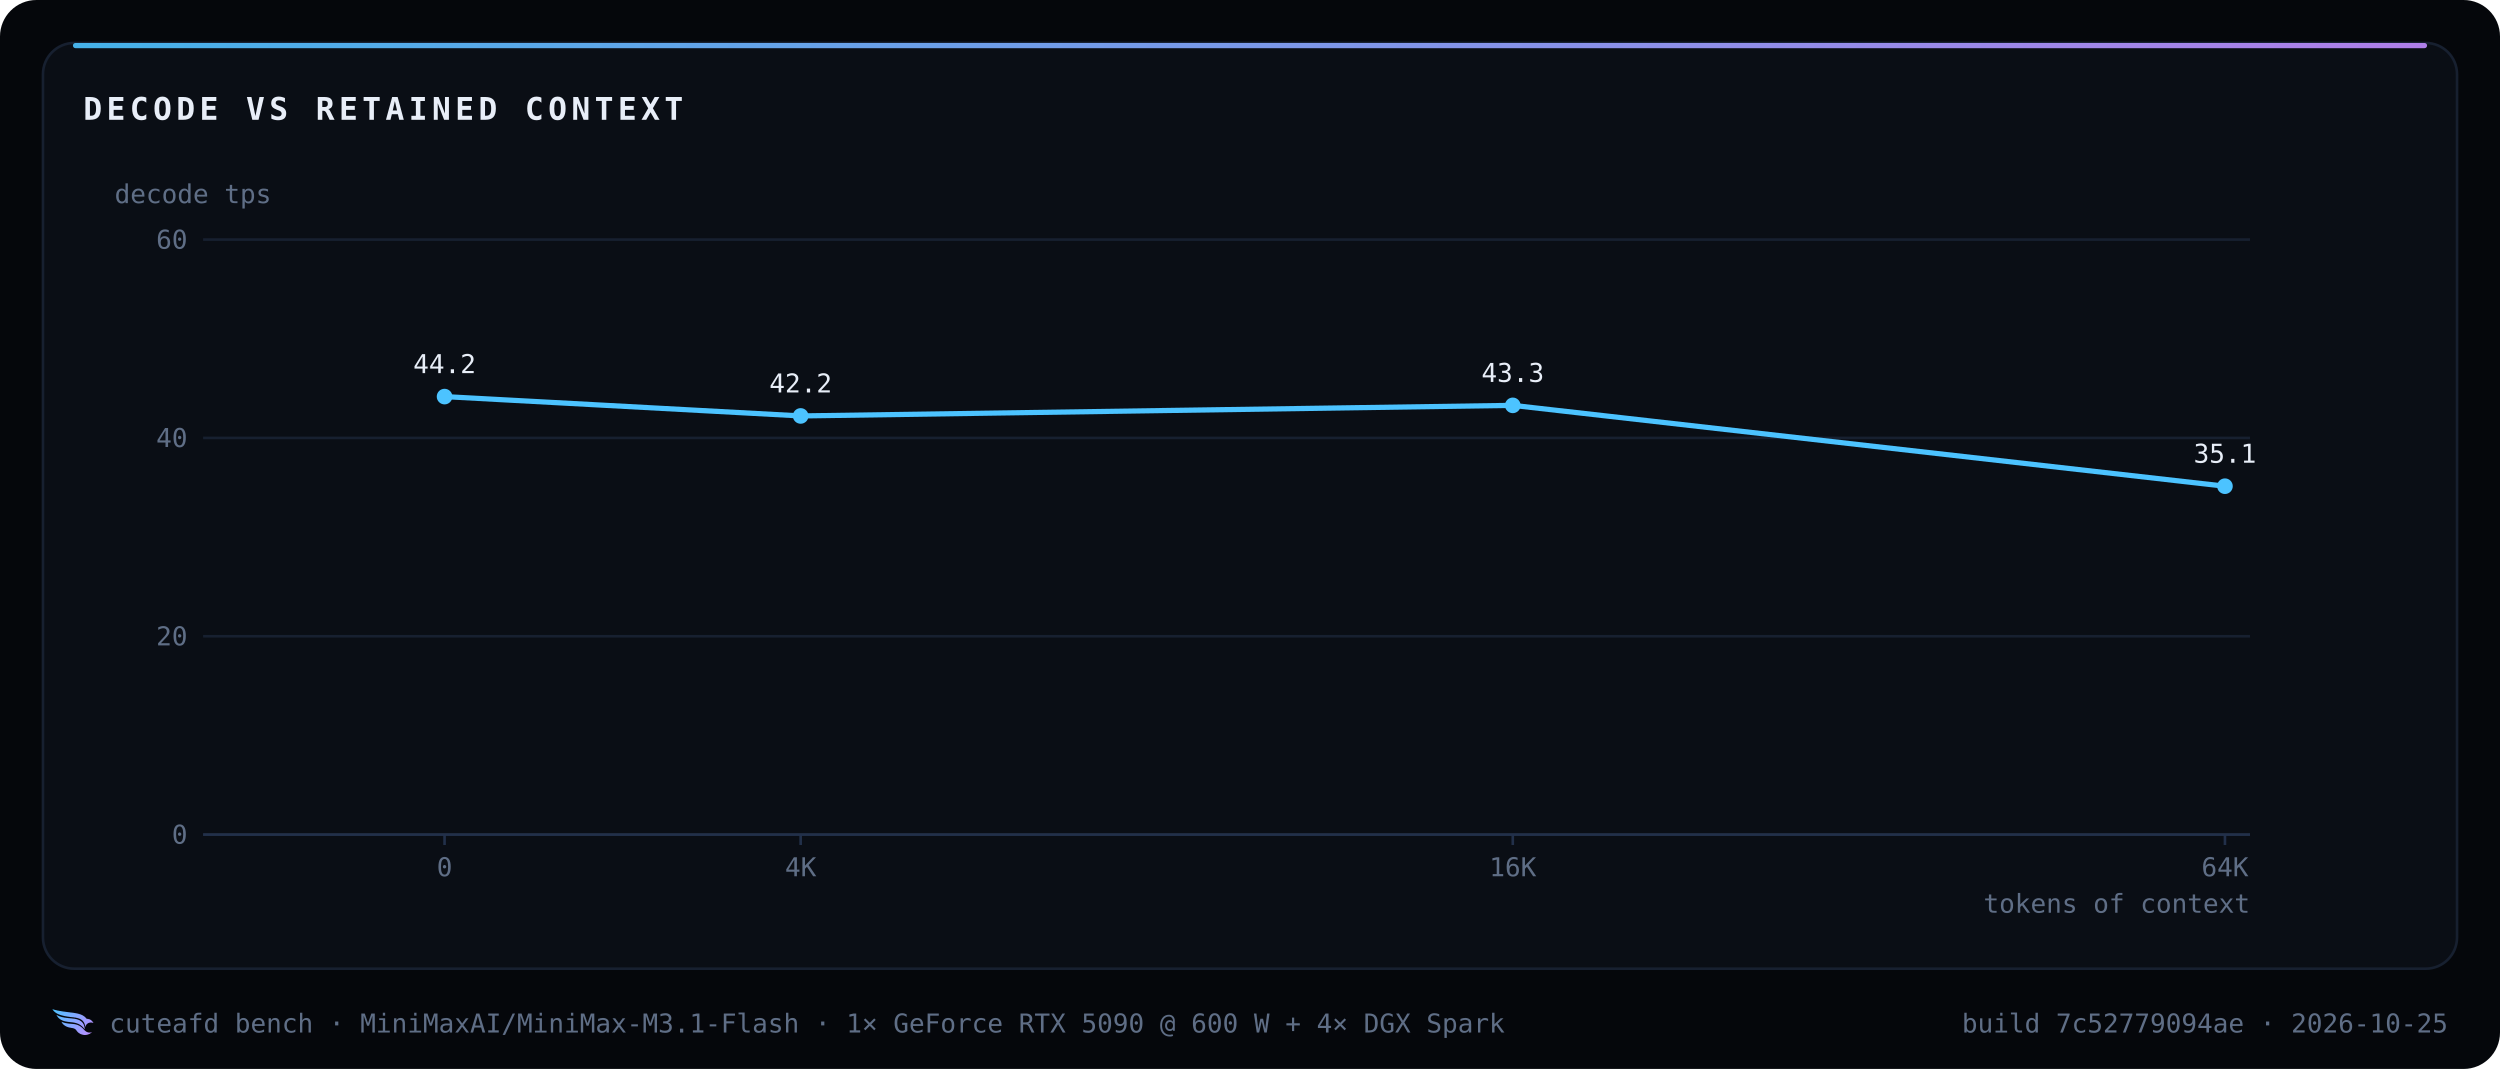
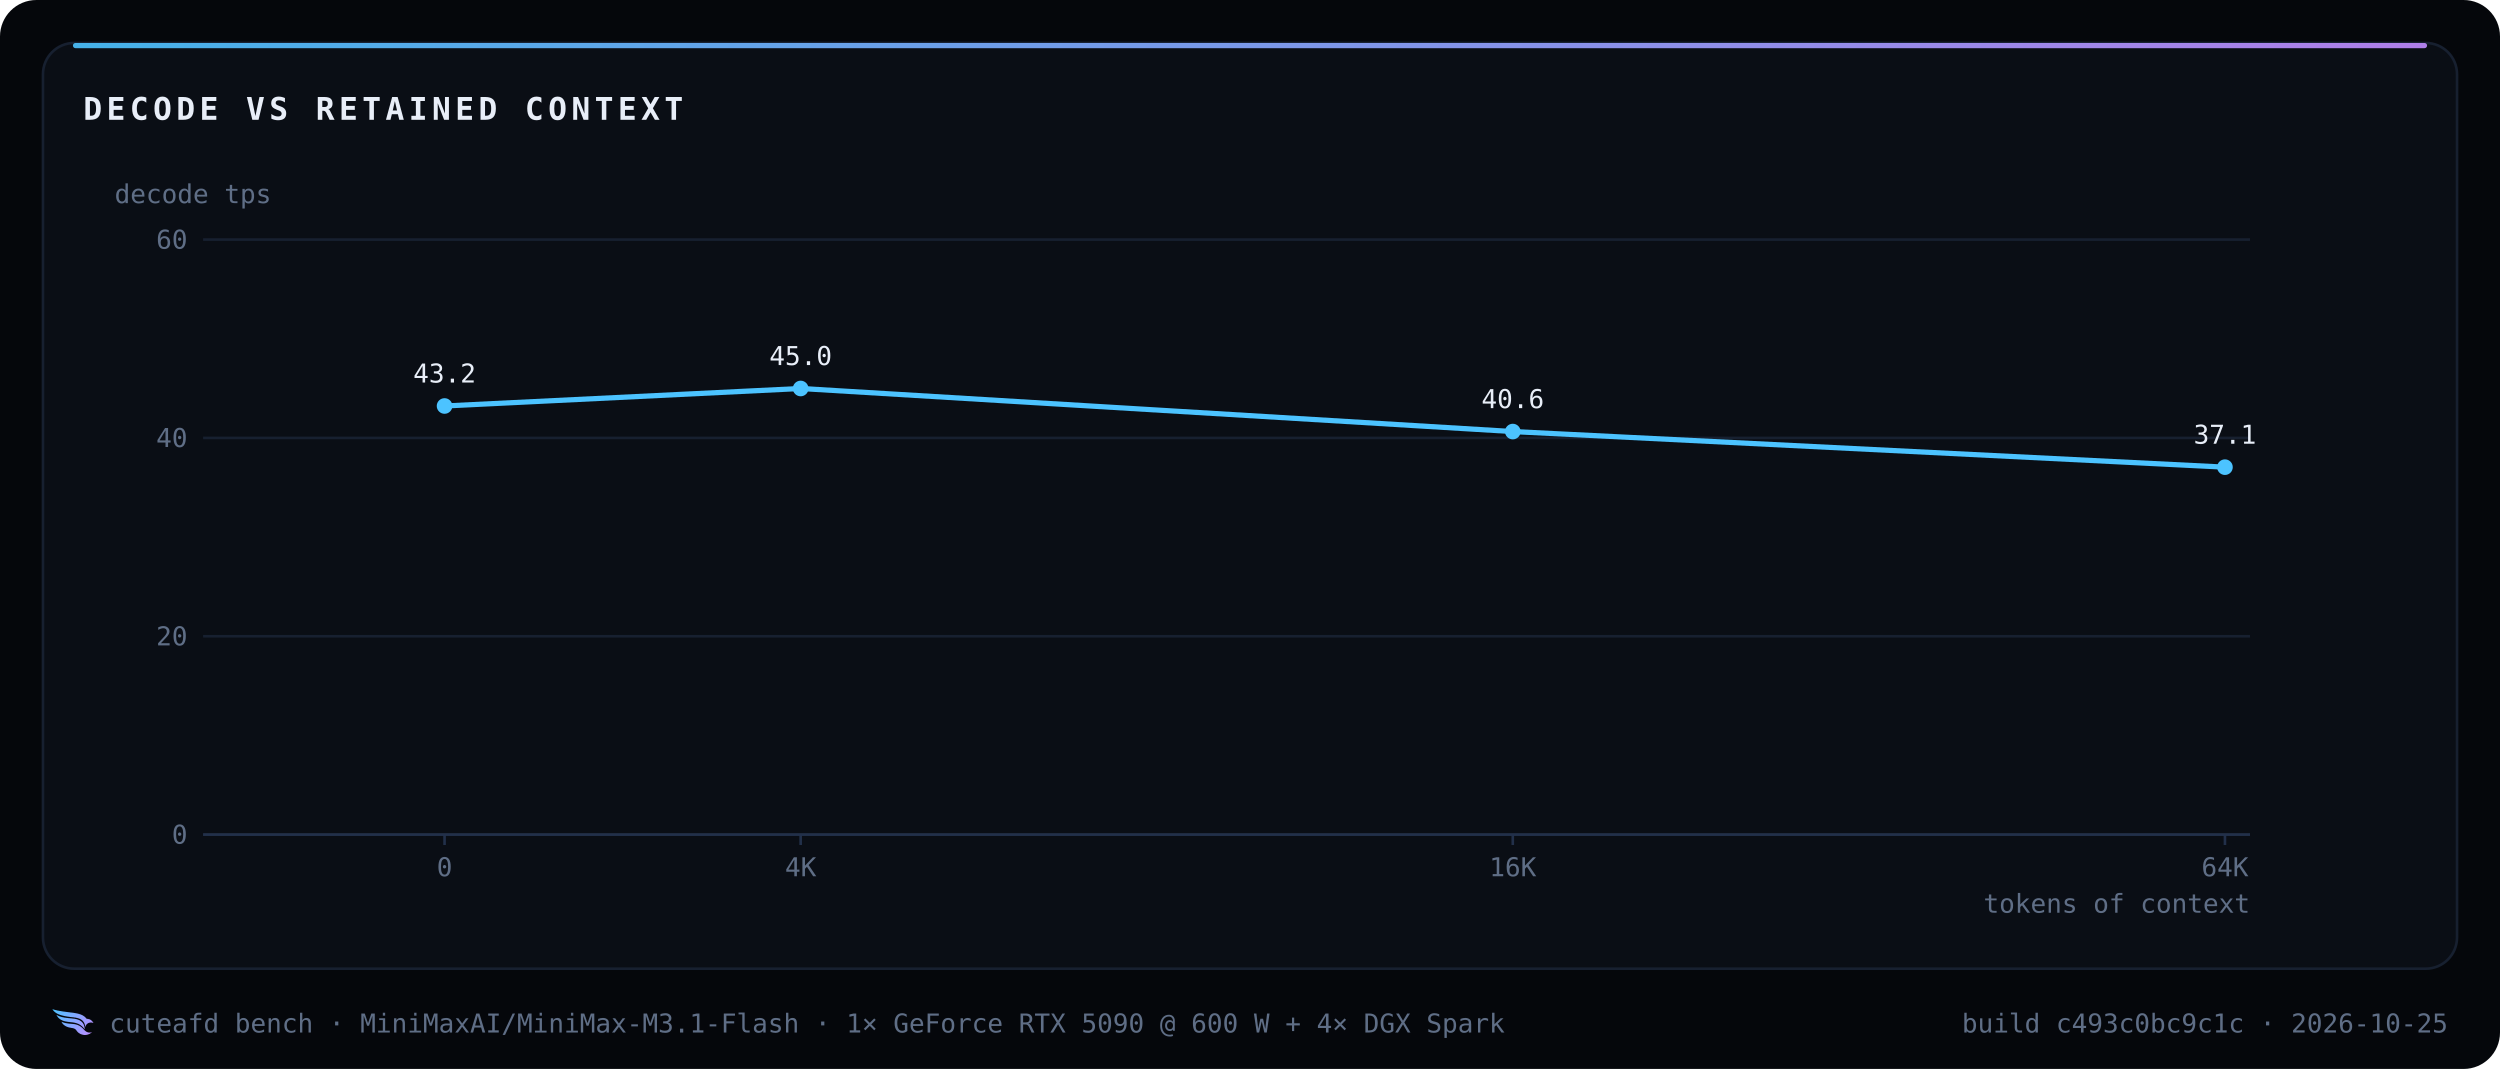
<svg xmlns="http://www.w3.org/2000/svg" width="960" height="410.48" viewBox="0 0 960 410.48">
  <defs>
    <linearGradient id="accent" x1="0" y1="0" x2="1" y2="0">
      <stop offset="0" stop-color="#4cc3ff" />
      <stop offset="1" stop-color="#c08bff" />
    </linearGradient>
    <pattern id="hazard" width="16" height="16" patternUnits="userSpaceOnUse" patternTransform="rotate(45)">
      <rect width="16" height="16" fill="#120405" />
      <rect width="8" height="16" fill="#ffb547" />
    </pattern>
    <radialGradient id="glow-a" cx="0.12" cy="-0.1" r="0.7">
      <stop offset="0" stop-color="#4cc3ff" stop-opacity="0.10" />
      <stop offset="1" stop-color="#4cc3ff" stop-opacity="0" />
    </radialGradient>
    <radialGradient id="glow-b" cx="1" cy="0" r="0.6">
      <stop offset="0" stop-color="#c08bff" stop-opacity="0.09" />
      <stop offset="1" stop-color="#c08bff" stop-opacity="0" />
    </radialGradient>
  </defs>
  <rect x="0" y="0" width="960" height="410.48" rx="14" fill="#05070b" />
  <rect x="16.5" y="16.5" width="927" height="355.48" rx="12" fill="#0a0e15" stroke="#172030" stroke-width="1" />
  <rect x="28" y="16.5" width="904" height="2" rx="1" fill="url(#accent)" opacity="0.9" />
  <text x="32" y="46" font-family="ui-monospace, 'SF Mono', 'JetBrains Mono', 'Cascadia Mono', Menlo, Consolas, 'DejaVu Sans Mono', monospace" font-size="12" fill="#e8eef8" font-weight="600" letter-spacing="1.7">DECODE VS RETAINED CONTEXT</text>
  <g transform="translate(32,62)">
    <line x1="46" y1="258.48" x2="832" y2="258.48" stroke="#172030" stroke-width="1" />
    <text x="40" y="261.98" font-family="ui-monospace, 'SF Mono', 'JetBrains Mono', 'Cascadia Mono', Menlo, Consolas, 'DejaVu Sans Mono', monospace" font-size="10" fill="#5f6e86" text-anchor="end">0</text>
    <line x1="46" y1="182.32" x2="832" y2="182.32" stroke="#172030" stroke-width="1" />
    <text x="40" y="185.82" font-family="ui-monospace, 'SF Mono', 'JetBrains Mono', 'Cascadia Mono', Menlo, Consolas, 'DejaVu Sans Mono', monospace" font-size="10" fill="#5f6e86" text-anchor="end">20</text>
    <line x1="46" y1="106.16" x2="832" y2="106.16" stroke="#172030" stroke-width="1" />
    <text x="40" y="109.66" font-family="ui-monospace, 'SF Mono', 'JetBrains Mono', 'Cascadia Mono', Menlo, Consolas, 'DejaVu Sans Mono', monospace" font-size="10" fill="#5f6e86" text-anchor="end">40</text>
    <line x1="46" y1="30" x2="832" y2="30" stroke="#172030" stroke-width="1" />
    <text x="40" y="33.5" font-family="ui-monospace, 'SF Mono', 'JetBrains Mono', 'Cascadia Mono', Menlo, Consolas, 'DejaVu Sans Mono', monospace" font-size="10" fill="#5f6e86" text-anchor="end">60</text>
    <line x1="138.71" y1="258.48" x2="138.71" y2="262.48" stroke="#22304a" stroke-width="1" />
    <text x="138.71" y="274.48" font-family="ui-monospace, 'SF Mono', 'JetBrains Mono', 'Cascadia Mono', Menlo, Consolas, 'DejaVu Sans Mono', monospace" font-size="10" fill="#5f6e86" text-anchor="middle">0</text>
    <line x1="275.45" y1="258.48" x2="275.45" y2="262.48" stroke="#22304a" stroke-width="1" />
    <text x="275.45" y="274.48" font-family="ui-monospace, 'SF Mono', 'JetBrains Mono', 'Cascadia Mono', Menlo, Consolas, 'DejaVu Sans Mono', monospace" font-size="10" fill="#5f6e86" text-anchor="middle">4K</text>
    <line x1="548.91" y1="258.48" x2="548.91" y2="262.48" stroke="#22304a" stroke-width="1" />
    <text x="548.91" y="274.48" font-family="ui-monospace, 'SF Mono', 'JetBrains Mono', 'Cascadia Mono', Menlo, Consolas, 'DejaVu Sans Mono', monospace" font-size="10" fill="#5f6e86" text-anchor="middle">16K</text>
    <line x1="822.38" y1="258.48" x2="822.38" y2="262.48" stroke="#22304a" stroke-width="1" />
    <text x="822.38" y="274.48" font-family="ui-monospace, 'SF Mono', 'JetBrains Mono', 'Cascadia Mono', Menlo, Consolas, 'DejaVu Sans Mono', monospace" font-size="10" fill="#5f6e86" text-anchor="middle">64K</text>
    <line x1="46" y1="258.48" x2="832" y2="258.48" stroke="#22304a" stroke-width="1" />
    <text x="832" y="288.48" font-family="ui-monospace, 'SF Mono', 'JetBrains Mono', 'Cascadia Mono', Menlo, Consolas, 'DejaVu Sans Mono', monospace" font-size="10" fill="#5f6e86" text-anchor="end">tokens of context</text>
    <text x="12" y="16" font-family="ui-monospace, 'SF Mono', 'JetBrains Mono', 'Cascadia Mono', Menlo, Consolas, 'DejaVu Sans Mono', monospace" font-size="10" fill="#5f6e86">decode tps</text>
-     <polyline points="138.71,90.29 275.45,97.72 548.91,93.66 822.38,124.7" fill="none" stroke="#4cc3ff" stroke-width="2" stroke-linejoin="round" stroke-linecap="round" />
-     <circle cx="138.71" cy="90.29" r="3" fill="#4cc3ff" />
-     <circle cx="275.45" cy="97.72" r="3" fill="#4cc3ff" />
-     <circle cx="548.91" cy="93.66" r="3" fill="#4cc3ff" />
-     <circle cx="822.38" cy="124.7" r="3" fill="#4cc3ff" />
-     <text x="138.71" y="81.29" font-family="ui-monospace, 'SF Mono', 'JetBrains Mono', 'Cascadia Mono', Menlo, Consolas, 'DejaVu Sans Mono', monospace" font-size="10" fill="#e8eef8" text-anchor="middle">44.2</text>
-     <text x="275.45" y="88.72" font-family="ui-monospace, 'SF Mono', 'JetBrains Mono', 'Cascadia Mono', Menlo, Consolas, 'DejaVu Sans Mono', monospace" font-size="10" fill="#e8eef8" text-anchor="middle">42.2</text>
-     <text x="548.91" y="84.66" font-family="ui-monospace, 'SF Mono', 'JetBrains Mono', 'Cascadia Mono', Menlo, Consolas, 'DejaVu Sans Mono', monospace" font-size="10" fill="#e8eef8" text-anchor="middle">43.3</text>
-     <text x="822.38" y="115.7" font-family="ui-monospace, 'SF Mono', 'JetBrains Mono', 'Cascadia Mono', Menlo, Consolas, 'DejaVu Sans Mono', monospace" font-size="10" fill="#e8eef8" text-anchor="middle">35.1</text>
+     <polyline points="138.71,93.9 275.45,87.18 548.91,103.72 822.38,117.39" fill="none" stroke="#4cc3ff" stroke-width="2" stroke-linejoin="round" stroke-linecap="round" />
+     <circle cx="138.71" cy="93.9" r="3" fill="#4cc3ff" />
+     <circle cx="275.45" cy="87.18" r="3" fill="#4cc3ff" />
+     <circle cx="548.91" cy="103.72" r="3" fill="#4cc3ff" />
+     <circle cx="822.38" cy="117.39" r="3" fill="#4cc3ff" />
+     <text x="138.71" y="84.9" font-family="ui-monospace, 'SF Mono', 'JetBrains Mono', 'Cascadia Mono', Menlo, Consolas, 'DejaVu Sans Mono', monospace" font-size="10" fill="#e8eef8" text-anchor="middle">43.2</text>
+     <text x="275.45" y="78.18" font-family="ui-monospace, 'SF Mono', 'JetBrains Mono', 'Cascadia Mono', Menlo, Consolas, 'DejaVu Sans Mono', monospace" font-size="10" fill="#e8eef8" text-anchor="middle">45.0</text>
+     <text x="548.91" y="94.72" font-family="ui-monospace, 'SF Mono', 'JetBrains Mono', 'Cascadia Mono', Menlo, Consolas, 'DejaVu Sans Mono', monospace" font-size="10" fill="#e8eef8" text-anchor="middle">40.6</text>
+     <text x="822.38" y="108.39" font-family="ui-monospace, 'SF Mono', 'JetBrains Mono', 'Cascadia Mono', Menlo, Consolas, 'DejaVu Sans Mono', monospace" font-size="10" fill="#e8eef8" text-anchor="middle">37.1</text>
  </g>
  <svg x="20" y="384.48" width="16" height="16" viewBox="95 32 720 720" preserveAspectRatio="xMinYMid meet">
    <defs>
      <linearGradient id="cuteafd-swift" x1="101" y1="169" x2="808" y2="615" gradientUnits="userSpaceOnUse">
        <stop offset="0" stop-color="#4cc3ff" />
        <stop offset="1" stop-color="#c08bff" />
      </linearGradient>
    </defs>
    <path fill="url(#cuteafd-swift)" fill-rule="evenodd" d="M101 169L115 173 115 174 119 174 125 177 141 180 144 182 166 186 166 187 170 187 170 188 174 188 174 189 178 189 182 191 213 196 213 197 225 198 225 199 230 199 230 200 236 200 236 201 242 201 242 202 248 202 248 203 254 203 254 204 272 206 272 207 278 207 278 208 284 208 284 209 328 214 328 215 334 215 334 216 342 216 342 217 359 218 359 219 382 221 382 222 405 224 405 225 447 229 447 230 468 232 468 233 474 233 474 234 480 234 480 235 486 235 486 236 493 236 493 237 504 238 504 239 529 243 533 245 543 246 546 248 565 252 565 253 589 260 591 262 594 262 598 265 601 265 607 269 610 269 624 276 625 278 631 280 632 282 636 283 641 288 643 288 644 290 652 294 680 320 680 322 690 331 692 335 714 337 714 338 720 338 724 340 737 342 737 343 740 343 742 345 745 345 747 347 750 347 756 350 760 354 770 359 784 373 784 375 788 377 798 387 798 389 803 394 808 404 808 407 804 405 787 402 787 401 780 401 780 400 753 400 753 401 747 401 747 402 734 404 734 405 731 405 729 407 726 407 714 413 713 415 705 419 703 422 701 422 691 432 691 434 687 437 687 439 684 441 684 443 682 444 680 450 678 451 675 457 675 460 673 462 670 475 668 478 662 441 661 441 659 431 655 423 653 414 648 404 646 403 644 397 642 396 641 392 639 391 635 383 631 380 631 378 613 360 611 360 601 351 589 345 588 343 574 336 561 332 559 330 556 330 556 329 553 329 553 328 550 328 544 325 536 324 533 322 521 320 521 319 516 319 516 318 511 318 511 317 506 317 506 316 501 316 501 315 495 315 495 314 482 313 482 312 475 312 475 311 399 303 399 302 392 302 392 301 385 301 385 300 363 298 363 297 347 295 347 294 340 294 340 293 329 292 329 291 304 287 300 285 295 285 295 284 275 280 273 278 253 274 253 273 232 267 230 265 216 261 212 258 206 257 202 254 199 254 187 248 186 246 169 238 168 236 160 232 158 229 150 225 141 216 139 216 133 209 131 209 128 206 128 204 120 197 120 195 115 191 115 189 112 187 110 182 107 180 107 178 105 177ZM172 268L209 287 212 287 214 289 220 290 230 295 243 298 249 301 253 301 256 303 260 303 263 305 273 306 273 307 301 312 301 313 308 313 308 314 347 319 347 320 365 321 365 322 372 322 372 323 392 324 392 325 401 325 401 326 433 328 433 329 444 329 444 330 490 335 494 337 499 337 499 338 521 342 524 344 528 344 528 345 540 348 542 350 551 352 555 355 558 355 578 365 579 367 581 367 582 369 584 369 585 371 593 375 595 378 597 378 599 381 601 381 620 400 620 402 624 405 624 407 627 409 632 419 636 423 642 435 642 438 644 440 645 446 647 448 650 461 651 461 651 465 652 465 652 469 654 472 660 517 652 509 652 507 645 501 645 499 641 496 641 494 627 481 627 479 619 471 617 471 611 464 609 464 605 459 603 459 599 454 597 454 590 447 588 447 587 445 585 445 584 443 582 443 575 437 567 434 566 432 546 422 538 420 536 418 530 417 528 415 525 415 525 414 522 414 522 413 519 413 519 412 516 412 510 409 506 409 506 408 502 408 502 407 498 407 498 406 494 406 494 405 490 405 486 403 464 400 464 399 393 391 393 390 374 389 374 388 360 387 360 386 347 385 347 384 342 384 342 383 326 381 326 380 306 376 303 374 299 374 299 373 287 370 285 368 282 368 282 367 279 367 272 363 267 362 266 360 246 351 245 349 243 349 242 347 234 343 232 340 227 338 217 328 215 328 201 314 201 312 194 306 194 304 191 302 189 297 183 291 182 287 180 286 178 280 176 279 172 271ZM258 387L268 390 270 392 273 392 277 395 295 400 295 401 299 401 302 403 306 403 306 404 310 404 310 405 314 405 314 406 318 406 318 407 322 407 326 409 341 411 341 412 354 413 354 414 366 415 366 416 374 416 374 417 382 417 382 418 390 418 390 419 433 422 433 423 446 423 446 424 481 427 481 428 487 428 487 429 493 429 493 430 497 430 501 432 511 433 514 435 518 435 521 437 531 439 533 441 539 442 554 450 561 452 562 454 572 458 573 460 580 463 581 465 583 465 584 467 592 471 594 474 596 474 599 478 601 478 604 482 606 482 615 492 617 492 665 542 667 542 671 547 673 547 675 550 677 550 678 552 680 552 687 558 691 559 692 561 698 564 704 565 706 567 712 568 712 569 725 571 725 572 734 572 734 573 761 572 761 571 767 571 767 570 780 568 783 566 784 568 782 568 773 577 771 577 769 580 767 580 760 586 756 587 755 589 751 590 750 592 734 600 731 600 727 603 724 603 722 605 712 607 712 608 702 610 702 611 686 613 686 614 674 614 674 615 648 615 648 614 627 612 627 611 623 611 623 610 619 610 616 608 603 605 601 603 598 603 596 601 593 601 591 599 588 599 578 594 577 592 571 590 570 588 568 588 567 586 565 586 564 584 556 580 554 577 552 577 550 574 548 574 526 551 526 549 522 546 522 544 517 539 517 537 513 534 510 528 499 517 497 517 494 513 485 509 484 507 476 503 473 503 471 501 467 501 467 500 456 498 456 497 423 492 423 491 418 491 418 490 412 490 412 489 402 488 402 487 393 486 393 485 381 483 378 481 374 481 374 480 362 477 360 475 354 474 345 469 342 469 332 464 331 462 325 460 324 458 320 457 319 455 311 451 309 448 304 446 300 441 298 441 279 422 279 420 274 416 274 414 271 412 270 408 264 401Z" />
  </svg>
  <text x="42" y="396.48" font-family="ui-monospace, 'SF Mono', 'JetBrains Mono', 'Cascadia Mono', Menlo, Consolas, 'DejaVu Sans Mono', monospace" font-size="10" fill="#5f6e86">cuteafd bench · MiniMaxAI/MiniMax-M3.1-Flash · 1× GeForce RTX 5090 @ 600 W + 4× DGX Spark</text>
-   <text x="940" y="396.48" font-family="ui-monospace, 'SF Mono', 'JetBrains Mono', 'Cascadia Mono', Menlo, Consolas, 'DejaVu Sans Mono', monospace" font-size="10" fill="#5f6e86" text-anchor="end">build 7c52779094ae · 2026-10-25</text>
+   <text x="940" y="396.48" font-family="ui-monospace, 'SF Mono', 'JetBrains Mono', 'Cascadia Mono', Menlo, Consolas, 'DejaVu Sans Mono', monospace" font-size="10" fill="#5f6e86" text-anchor="end">build c493c0bc9c1c · 2026-10-25</text>
</svg>
